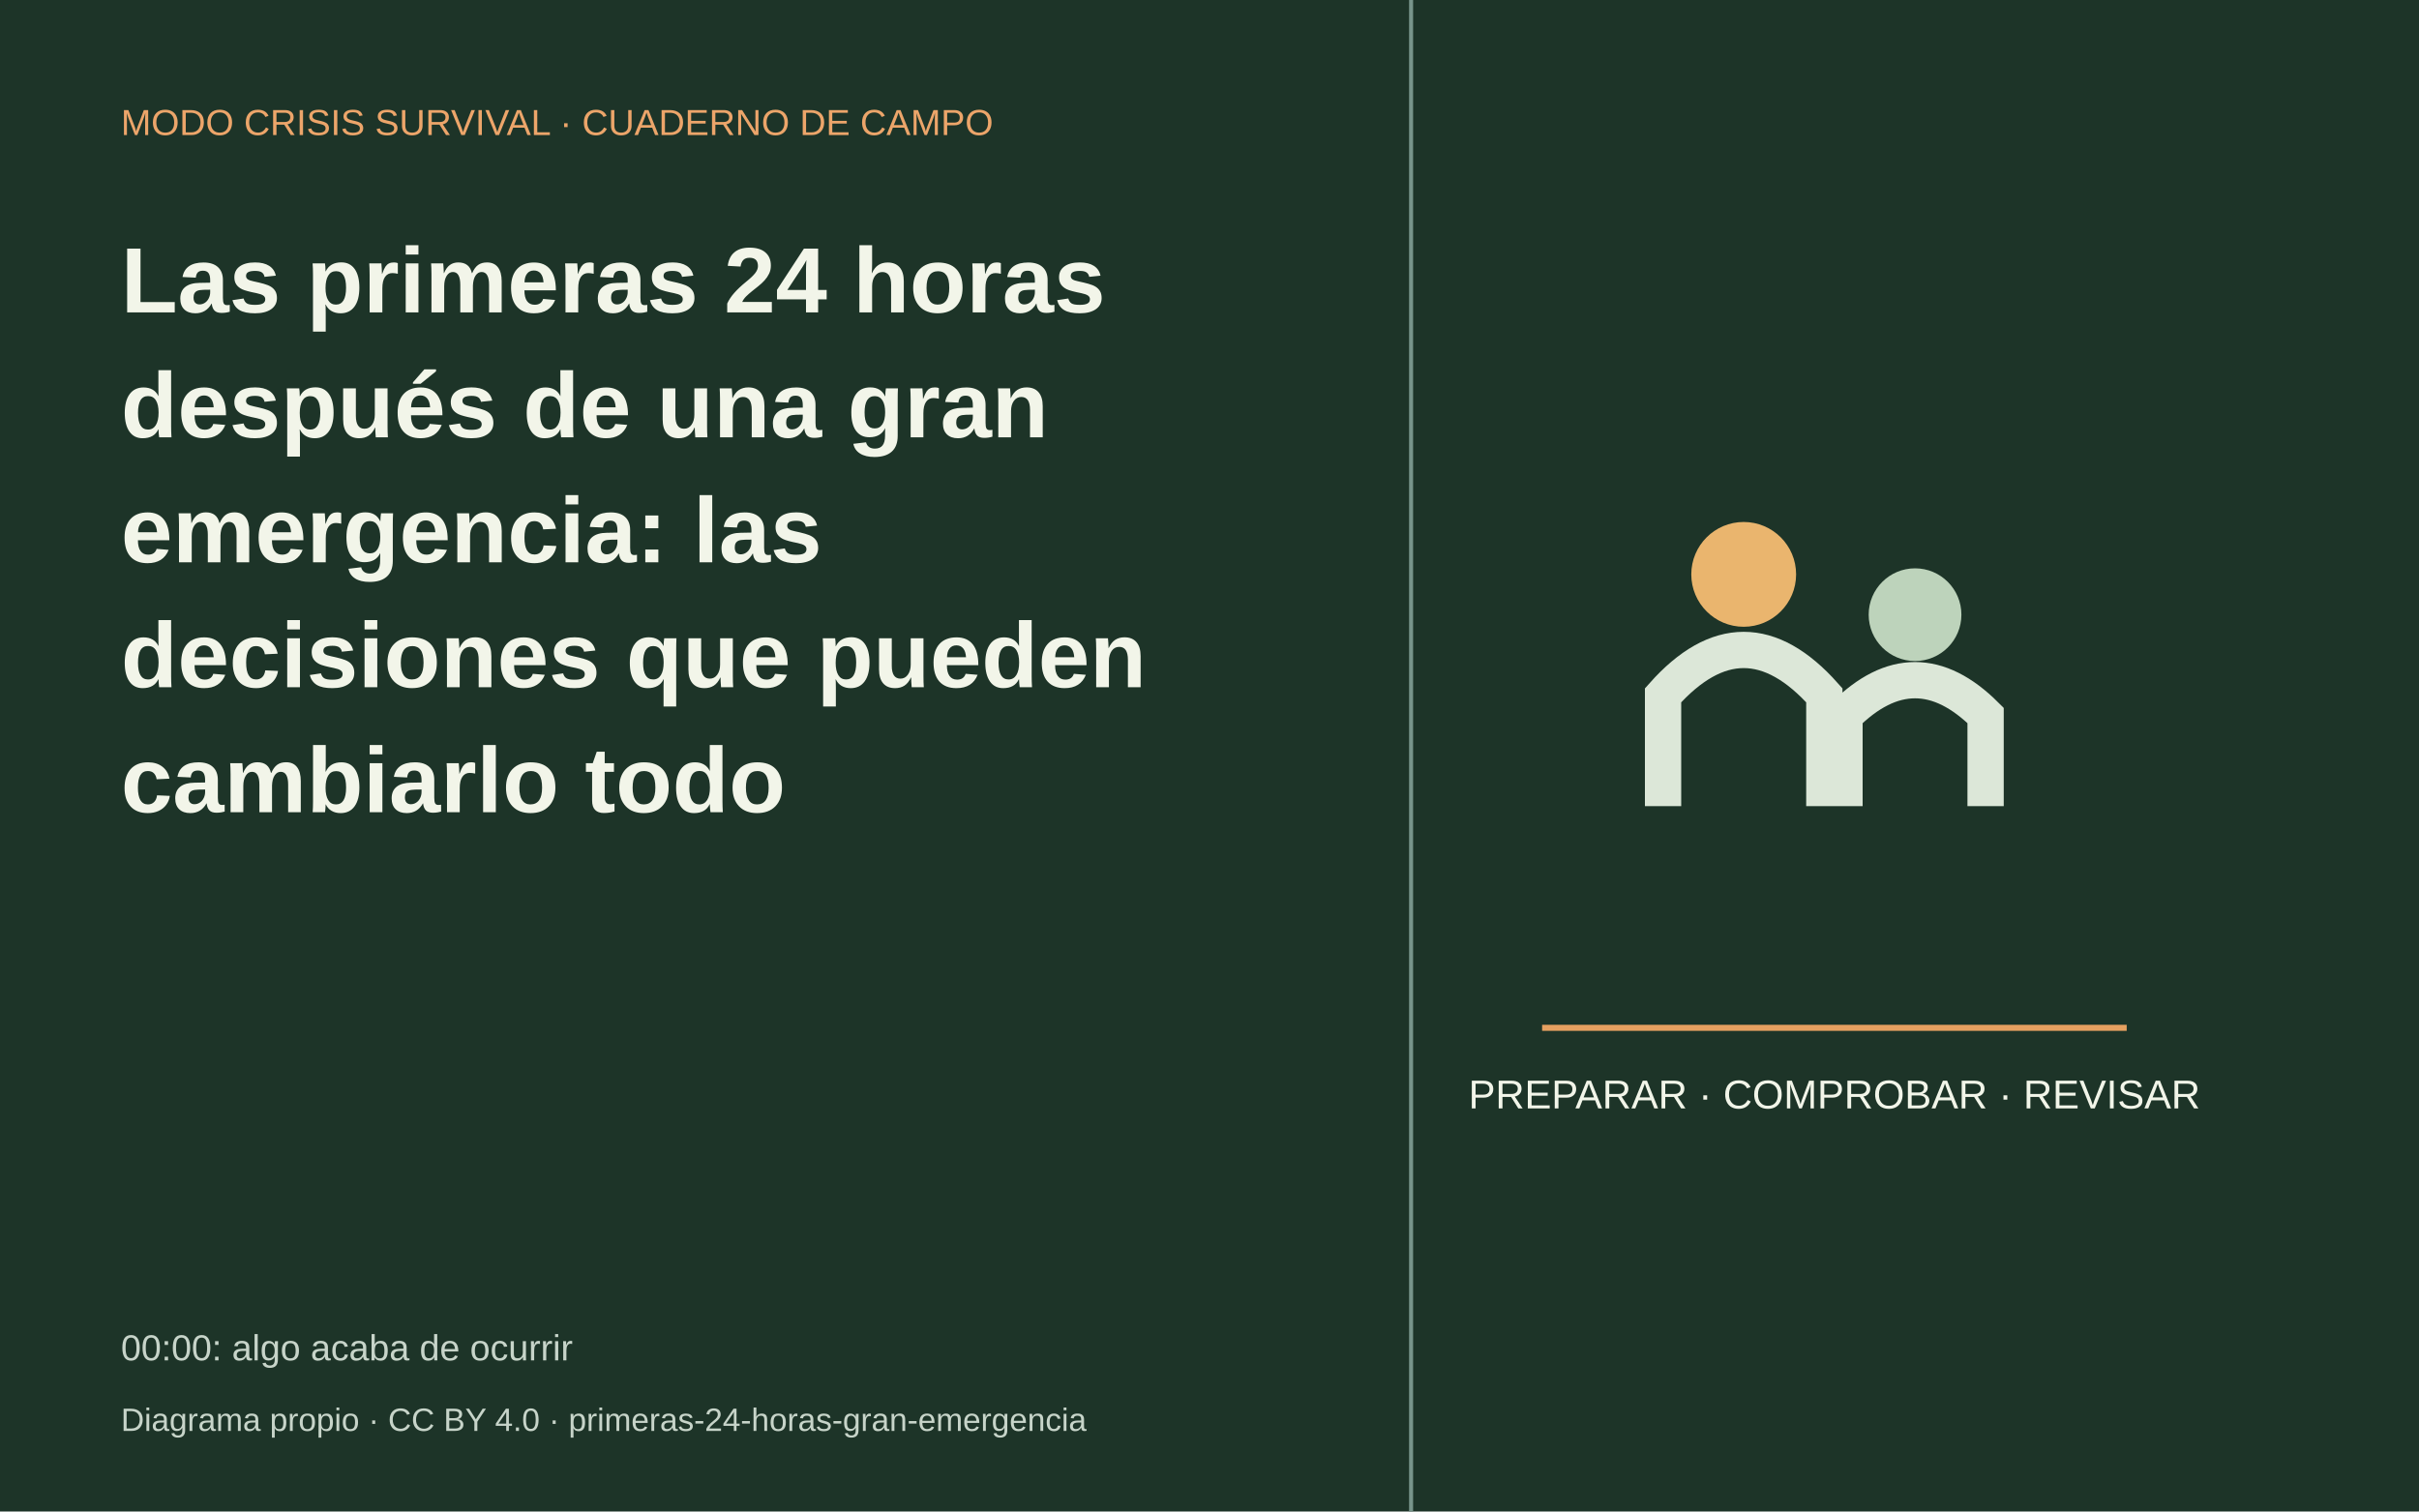
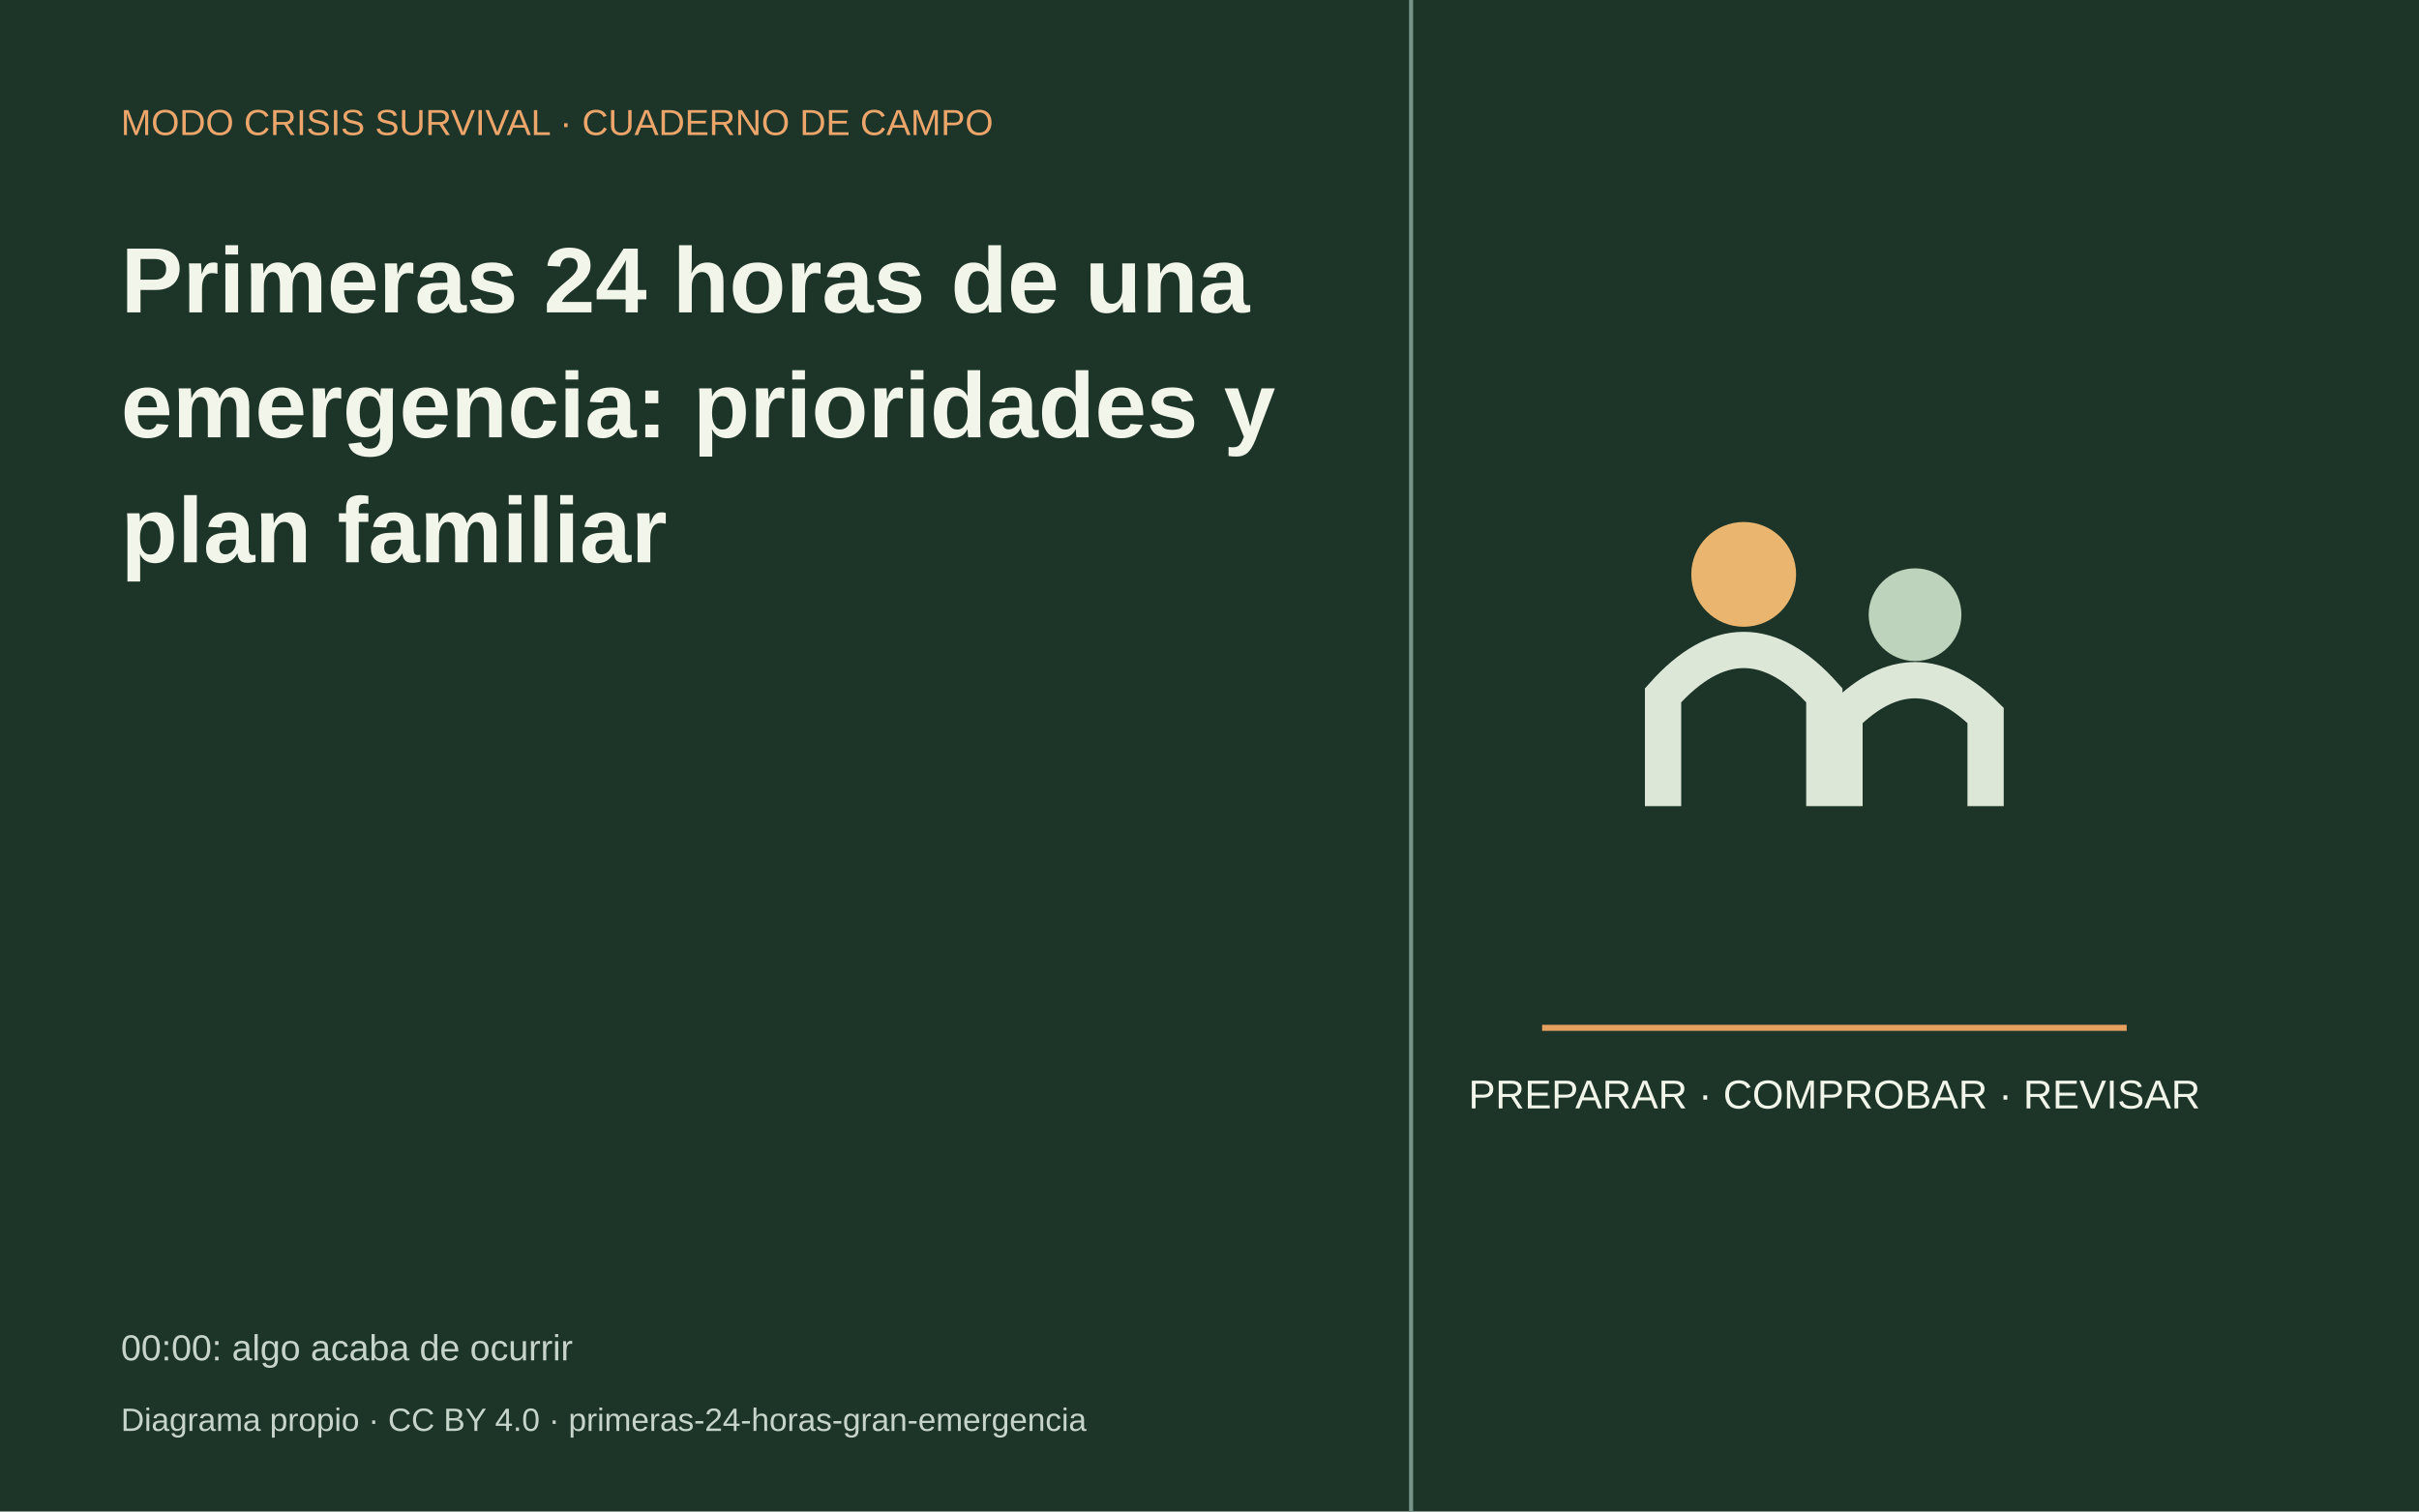
<svg xmlns="http://www.w3.org/2000/svg" width="1200" height="750" viewBox="0 0 1200 750">
  <rect width="1200" height="750" fill="#1d3428" />
  <path d="M700 0v750" stroke="#77948a" stroke-width="2" />
  <text x="60" y="67" fill="#eca56a" font-family="Arial" font-size="18">MODO CRISIS SURVIVAL · CUADERNO DE CAMPO</text>
-   <text x="60" y="155" fill="#f2f5e9" font-family="Arial" font-weight="700" font-size="46">Las primeras 24 horas</text>
-   <text x="60" y="217" fill="#f2f5e9" font-family="Arial" font-weight="700" font-size="46">después de una gran</text>
-   <text x="60" y="279" fill="#f2f5e9" font-family="Arial" font-weight="700" font-size="46">emergencia: las</text>
-   <text x="60" y="341" fill="#f2f5e9" font-family="Arial" font-weight="700" font-size="46">decisiones que pueden</text>
-   <text x="60" y="403" fill="#f2f5e9" font-family="Arial" font-weight="700" font-size="46">cambiarlo todo</text>
+   <text x="60" y="155" fill="#f2f5e9" font-family="Arial" font-weight="700" font-size="46">Primeras 24 horas de una</text>
+   <text x="60" y="217" fill="#f2f5e9" font-family="Arial" font-weight="700" font-size="46">emergencia: prioridades y</text>
+   <text x="60" y="279" fill="#f2f5e9" font-family="Arial" font-weight="700" font-size="46">plan familiar</text>
  <circle cx="865" cy="285" r="26" fill="#eab56e" />
  <circle cx="950" cy="305" r="23" fill="#bdd3bb" />
  <path d="M825 400v-55q40-45 80 0v55m10 0v-45q35-35 70 0v45" fill="none" stroke="#dce7d8" stroke-width="18" />
  <path d="M765 510h290" stroke="#e6a060" stroke-width="3" />
  <text x="910" y="550" text-anchor="middle" fill="#f2f5e9" font-family="Arial" font-size="20">PREPARAR · COMPROBAR · REVISAR</text>
  <text x="60" y="675" fill="#c7d4c9" font-family="Arial" font-size="18">00:00: algo acaba de ocurrir</text>
  <text x="60" y="710" fill="#c7d4c9" font-family="Arial" font-size="16">Diagrama propio · CC BY 4.0 · primeras-24-horas-gran-emergencia</text>
</svg>
